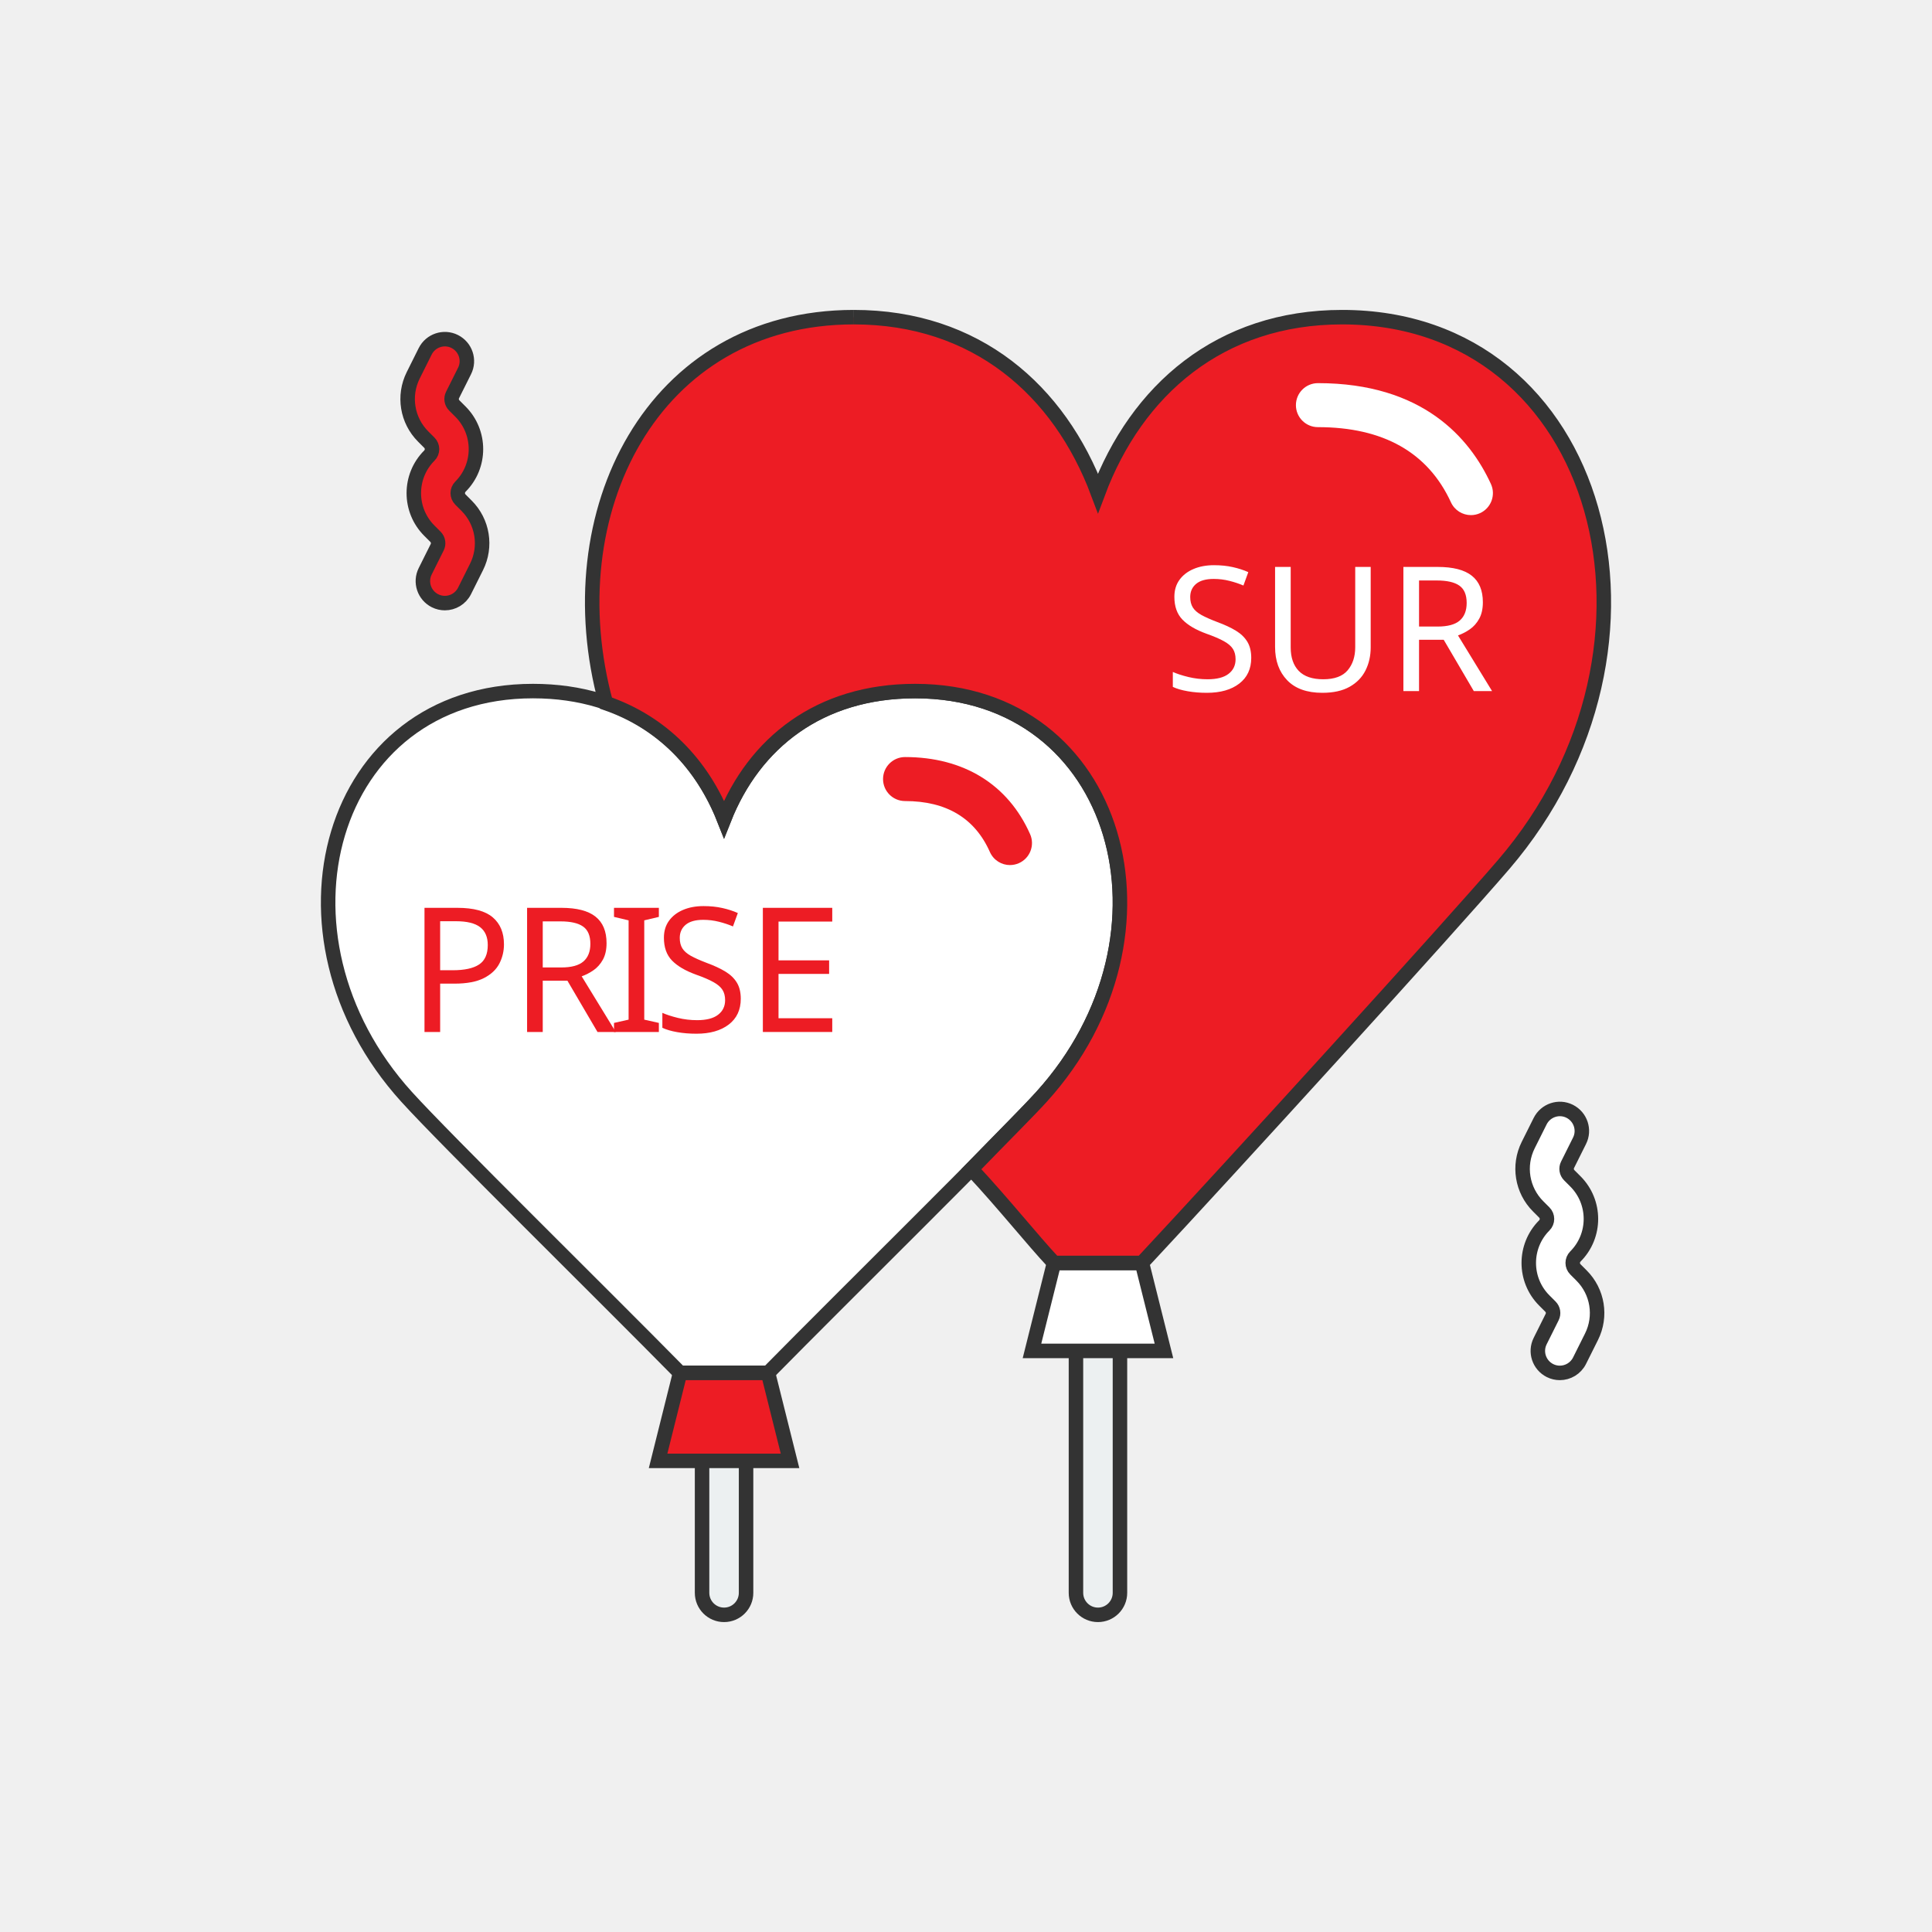
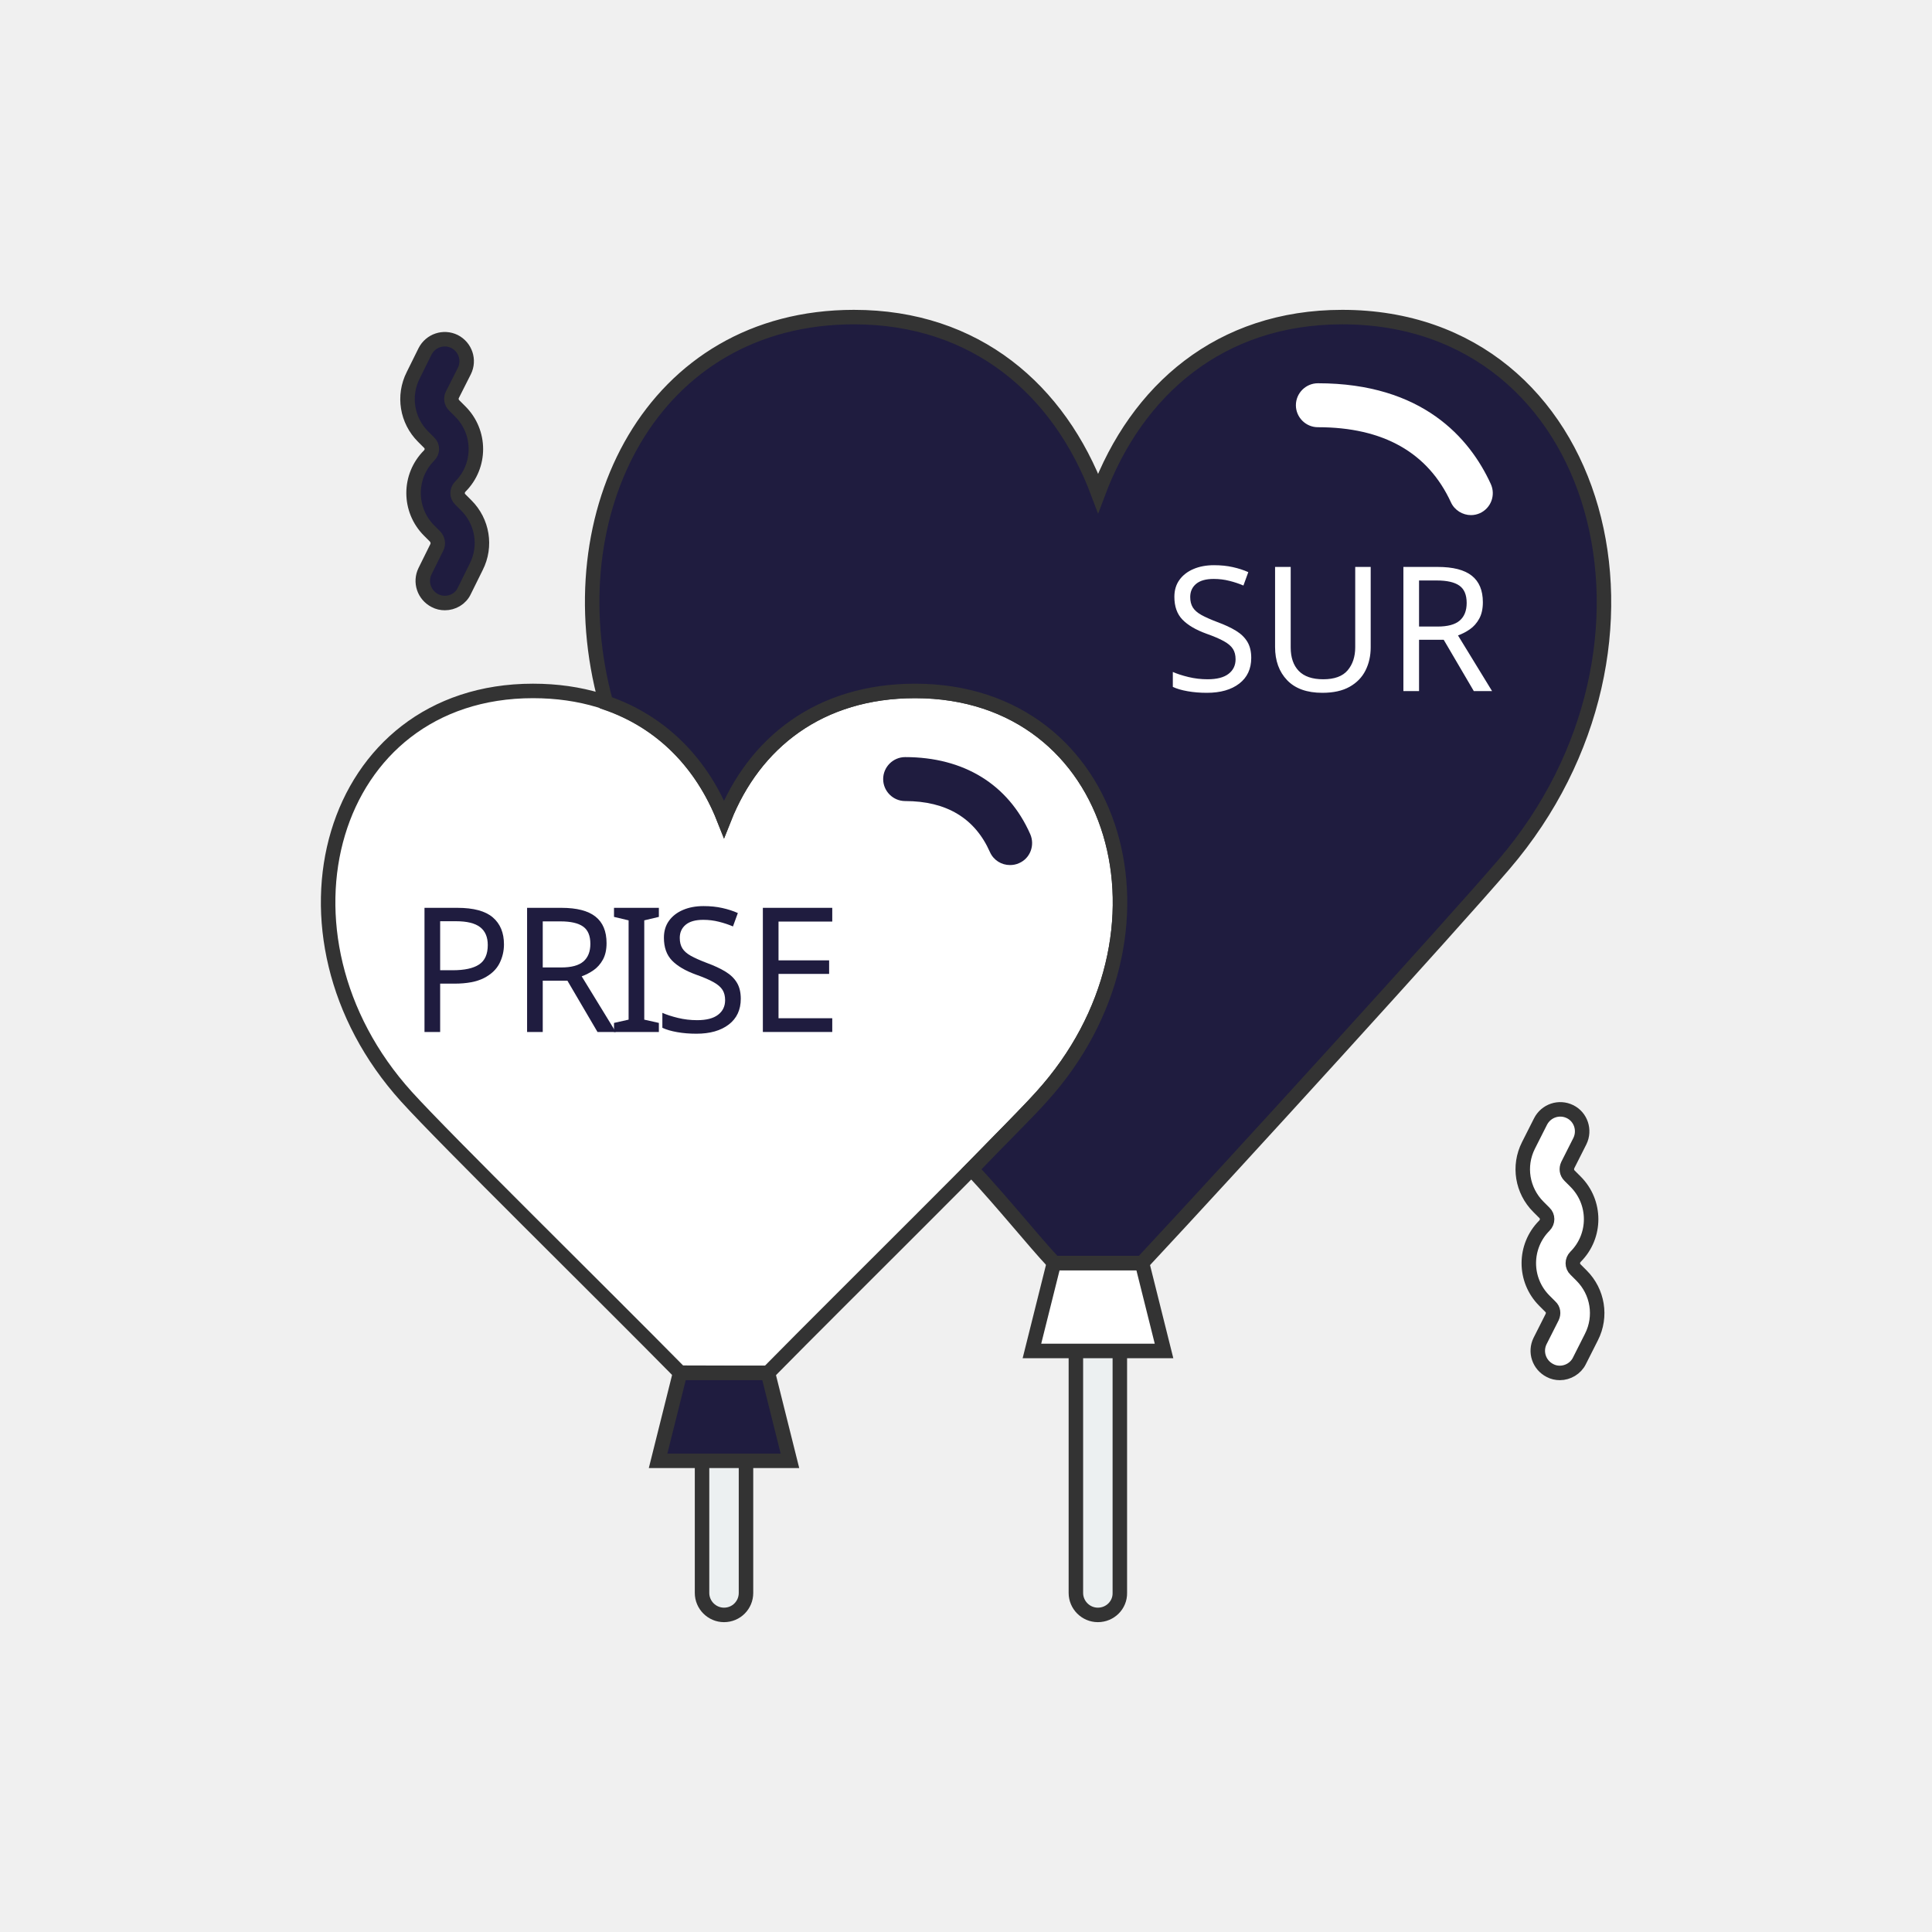
- <svg xmlns="http://www.w3.org/2000/svg" id="Layer_1" data-name="Layer 1" viewBox="0 0 800 800">
-   <defs>
-     <style>
-       .cls-1, .cls-2, .cls-3 {
-         fill: #ed1c24;
-       }
- 
-       .cls-1, .cls-4, .cls-5 {
-         stroke: #333;
-         stroke-miterlimit: 10;
-         stroke-width: 6px;
-       }
- 
-       .cls-6 {
-         letter-spacing: -.05em;
-       }
- 
-       .cls-2, .cls-7 {
-         font-family: EndgameDEMO-Regular, 'Endgame DEMO';
-         font-size: 72px;
-       }
- 
-       .cls-7, .cls-4, .cls-8 {
-         fill: #fff;
-       }
- 
-       .cls-9 {
-         letter-spacing: 0em;
-       }
- 
-       .cls-3, .cls-8 {
-         stroke-width: 0px;
-       }
- 
-       .cls-10 {
-         letter-spacing: 0em;
-       }
- 
-       .cls-11 {
-         letter-spacing: -.03em;
-       }
- 
-       .cls-5 {
-         fill: #ecf0f1;
-       }
-     </style>
-   </defs>
+ <svg xmlns="http://www.w3.org/2000/svg" version="1.1" id="Layer_1" x="0px" y="0px" viewBox="0 0 800 800" style="enable-background:new 0 0 800 800;" xml:space="preserve">
+   <style type="text/css">
+ 	.st0{fill:#ECF0F1;stroke:#333333;stroke-width:6;stroke-miterlimit:10;}
+ 	.st1{fill:#FFFFFF;stroke:#333333;stroke-width:6;stroke-miterlimit:10;}
+ 	.st2{fill:#1F1C3F;}
+ 	.st3{fill:#1F1C3F;stroke:#333333;stroke-width:6;stroke-miterlimit:10;}
+ 	.st4{fill:#FFFFFF;}
+ 	.st5{font-family:'EndgameDEMO-Regular';}
+ 	.st6{font-size:72px;}
+ 	.st7{letter-spacing:-2;}
+ 	.st8{letter-spacing:-3;}
+ </style>
  <g>
-     <path class="cls-5" d="M454.64,668.67c-5.03,0-9.11-4.08-9.11-9.11v-100.18c0-5.03,4.08-9.11,9.11-9.11s9.11,4.08,9.11,9.11v100.18c0,5.03-4.08,9.11-9.11,9.11" />
-     <path class="cls-5" d="M299.82,668.67c-5.03,0-9.11-4.08-9.11-9.11v-54.64c0-5.03,4.08-9.11,9.11-9.11s9.11,4.08,9.11,9.11v54.64c0,5.03-4.08,9.11-9.11,9.11" />
+     <path class="st0" d="M454.6,668.7c-5,0-9.1-4.1-9.1-9.1V559.4c0-5,4.1-9.1,9.1-9.1s9.1,4.1,9.1,9.1v100.2   C463.8,664.6,459.7,668.7,454.6,668.7" />
+     <path class="st0" d="M299.8,668.7c-5,0-9.1-4.1-9.1-9.1v-54.6c0-5,4.1-9.1,9.1-9.1s9.1,4.1,9.1,9.1v54.6   C308.9,664.6,304.9,668.7,299.8,668.7" />
  </g>
-   <path class="cls-4" d="M318.03,568.49c32.61-33.12,97.05-96.46,113.26-114.35,60.66-66.94,32.4-167.98-52.36-167.98-39.56,0-66.61,21.4-79.12,53.05-12.5-31.65-39.55-53.05-79.12-53.05-84.76,0-113.01,101.04-52.36,167.98,16.21,17.9,80.65,81.23,113.26,114.35h36.43Z" />
-   <path class="cls-3" d="M418.22,358.21c-3.49,0-6.82-2.02-8.33-5.42-6.2-14-18.02-21.09-35.13-21.09-5.03,0-9.11-4.08-9.11-9.11s4.08-9.11,9.11-9.11c24.26,0,42.66,11.34,51.78,31.92,2.04,4.6-.04,9.98-4.64,12.02-1.2.53-2.46.78-3.69.78" />
-   <polygon class="cls-4" points="427.32 559.38 481.97 559.38 472.86 522.95 436.43 522.95 427.32 559.38" />
-   <polygon class="cls-1" points="272.5 604.92 327.14 604.92 318.03 568.49 281.6 568.49 272.5 604.92" />
-   <path class="cls-1" d="M353.56,131.33c50.55,0,85.11,30.16,101.09,72.86,15.97-42.7,50.54-72.86,101.08-72.86,108.31,0,144.42,136.33,66.9,226.66-22.3,25.99-111.98,124.45-149.77,164.96h-36.43c-9.34-10.01-20.13-23.72-34.19-38.85,12.84-13.29,23.68-24.03,29.05-29.96,60.66-66.94,32.4-167.98-52.37-167.98-39.55,0-66.6,21.4-79.11,53.04-9-22.76-25.63-40.06-48.92-48.07-21.46-78.59,19.05-159.8,102.65-159.8" />
-   <path class="cls-4" d="M645.89,568.49c-1.37,0-2.76-.31-4.06-.96-4.5-2.26-6.33-7.72-4.08-12.22l4.95-9.92c.73-1.45.45-3.2-.7-4.35l-2.54-2.54c-8.57-8.57-8.57-22.52,0-31.09,1.48-1.48,1.48-3.86,0-5.34l-2.54-2.54c-6.71-6.7-8.36-16.9-4.12-25.38l4.95-9.91c2.26-4.49,7.72-6.34,12.22-4.08s6.33,7.72,4.08,12.22l-4.95,9.92c-.74,1.45-.45,3.2.7,4.35l2.54,2.54c8.57,8.57,8.57,22.52,0,31.09-1.48,1.48-1.48,3.86,0,5.34l2.54,2.54c6.71,6.7,8.36,16.9,4.12,25.38l-4.95,9.91c-1.6,3.19-4.82,5.04-8.16,5.04" />
-   <path class="cls-1" d="M184.21,249.73c-1.37,0-2.76-.31-4.06-.96-4.5-2.26-6.33-7.72-4.08-12.22l4.95-9.92c.73-1.45.45-3.2-.7-4.35l-2.54-2.54c-8.57-8.57-8.57-22.52,0-31.09,1.48-1.48,1.48-3.86,0-5.34l-2.54-2.54c-6.7-6.69-8.36-16.89-4.13-25.37l4.95-9.92c2.26-4.51,7.73-6.33,12.22-4.08,4.5,2.26,6.33,7.73,4.08,12.22l-4.96,9.92c-.73,1.45-.45,3.2.7,4.34l2.55,2.55c8.57,8.57,8.57,22.52,0,31.09-1.48,1.48-1.48,3.86,0,5.34l2.54,2.54c6.71,6.7,8.36,16.9,4.12,25.38l-4.95,9.91c-1.6,3.19-4.82,5.04-8.16,5.04" />
-   <path class="cls-8" d="M609.08,213.3c-3.44,0-6.75-1.97-8.28-5.31-9.5-20.65-28.02-31.12-55.08-31.12-5.03,0-9.11-4.08-9.11-9.11s4.08-9.11,9.11-9.11c43.35,0,62.88,22.7,71.63,41.74,2.1,4.56.1,9.97-4.47,12.08-1.23.56-2.52.83-3.8.83" />
-   <text class="cls-2" transform="translate(168.79 427.32)">
-     <tspan class="cls-11" x="0" y="0">P</tspan>
-     <tspan class="cls-6" x="42.48" y="0">R</tspan>
-     <tspan class="cls-10" x="82.58" y="0">I</tspan>
-     <tspan class="cls-11" x="101.81" y="0">S</tspan>
-     <tspan class="cls-9" x="140.11" y="0">E</tspan>
-   </text>
-   <text class="cls-7" transform="translate(481.97 286.16)">
-     <tspan x="0" y="0">SUR</tspan>
-   </text>
+   <path class="st1" d="M318,568.5c32.6-33.1,97.1-96.5,113.3-114.4c60.7-66.9,32.4-168-52.4-168c-39.6,0-66.6,21.4-79.1,53  c-12.5-31.6-39.5-53-79.1-53c-84.8,0-113,101-52.4,168c16.2,17.9,80.7,81.2,113.3,114.3L318,568.5L318,568.5z" />
+   <path class="st2" d="M418.2,358.2c-3.5,0-6.8-2-8.3-5.4c-6.2-14-18-21.1-35.1-21.1c-5,0-9.1-4.1-9.1-9.1s4.1-9.1,9.1-9.1  c24.3,0,42.7,11.3,51.8,31.9c2,4.6,0,10-4.6,12C420.7,358,419.4,358.2,418.2,358.2" />
+   <polygon class="st1" points="427.3,559.4 482,559.4 472.9,523 436.4,523 " />
+   <polygon class="st3" points="272.5,604.9 327.1,604.9 318,568.5 281.6,568.5 " />
+   <path class="st3" d="M353.6,131.3c50.5,0,85.1,30.2,101.1,72.9c16-42.7,50.5-72.9,101.1-72.9c108.3,0,144.4,136.3,66.9,226.7  c-22.3,26-112,124.5-149.8,165h-36.4c-9.3-10-20.1-23.7-34.2-38.9c12.8-13.3,23.7-24,29-30c60.7-66.9,32.4-168-52.4-168  c-39.5,0-66.6,21.4-79.1,53c-9-22.8-25.6-40.1-48.9-48.1C229.4,212.5,269.9,131.3,353.6,131.3" />
+   <path class="st1" d="M645.9,568.5c-1.4,0-2.8-0.3-4.1-1c-4.5-2.3-6.3-7.7-4.1-12.2l5-9.9c0.7-1.5,0.5-3.2-0.7-4.3l-2.5-2.5  c-8.6-8.6-8.6-22.5,0-31.1c1.5-1.5,1.5-3.9,0-5.3l-2.5-2.5c-6.7-6.7-8.4-16.9-4.1-25.4l5-9.9c2.3-4.5,7.7-6.3,12.2-4.1  s6.3,7.7,4.1,12.2l-5,9.9c-0.7,1.5-0.5,3.2,0.7,4.4l2.5,2.5c8.6,8.6,8.6,22.5,0,31.1c-1.5,1.5-1.5,3.9,0,5.3l2.5,2.5  c6.7,6.7,8.4,16.9,4.1,25.4l-5,9.9C652.5,566.6,649.2,568.5,645.9,568.5" />
+   <path class="st3" d="M184.2,249.7c-1.4,0-2.8-0.3-4.1-1c-4.5-2.3-6.3-7.7-4.1-12.2l4.9-9.9c0.7-1.4,0.4-3.2-0.7-4.4l-2.5-2.5  c-8.6-8.6-8.6-22.5,0-31.1c1.5-1.5,1.5-3.9,0-5.3l-2.5-2.5c-6.7-6.7-8.4-16.9-4.1-25.4l4.9-9.9c2.3-4.5,7.7-6.3,12.2-4.1  c4.5,2.3,6.3,7.7,4.1,12.2l-5,9.9c-0.7,1.4-0.4,3.2,0.7,4.3l2.6,2.6c8.6,8.6,8.6,22.5,0,31.1c-1.5,1.5-1.5,3.9,0,5.3l2.5,2.5  c6.7,6.7,8.4,16.9,4.1,25.4l-4.9,9.9C190.8,247.9,187.5,249.7,184.2,249.7" />
+   <path class="st4" d="M609.1,213.3c-3.4,0-6.8-2-8.3-5.3c-9.5-20.6-28-31.1-55.1-31.1c-5,0-9.1-4.1-9.1-9.1s4.1-9.1,9.1-9.1  c43.3,0,62.9,22.7,71.6,41.7c2.1,4.6,0.1,10-4.5,12.1C611.7,213,610.4,213.3,609.1,213.3" />
+   <text transform="matrix(1 0 0 1 168.79 427.32)" class="st2 st5 st6 st7">P</text>
+   <text transform="matrix(1 0 0 1 211.27 427.32)" class="st2 st5 st6 st8">R</text>
+   <text transform="matrix(1 0 0 1 251.37 427.32)" class="st2 st5 st6">I</text>
+   <text transform="matrix(1 0 0 1 270.6 427.32)" class="st2 st5 st6 st7">S</text>
+   <text transform="matrix(1 0 0 1 308.9 427.32)" class="st2 st5 st6">E</text>
+   <text transform="matrix(1 0 0 1 481.97 286.16)" class="st4 st5 st6">SUR</text>
</svg>
